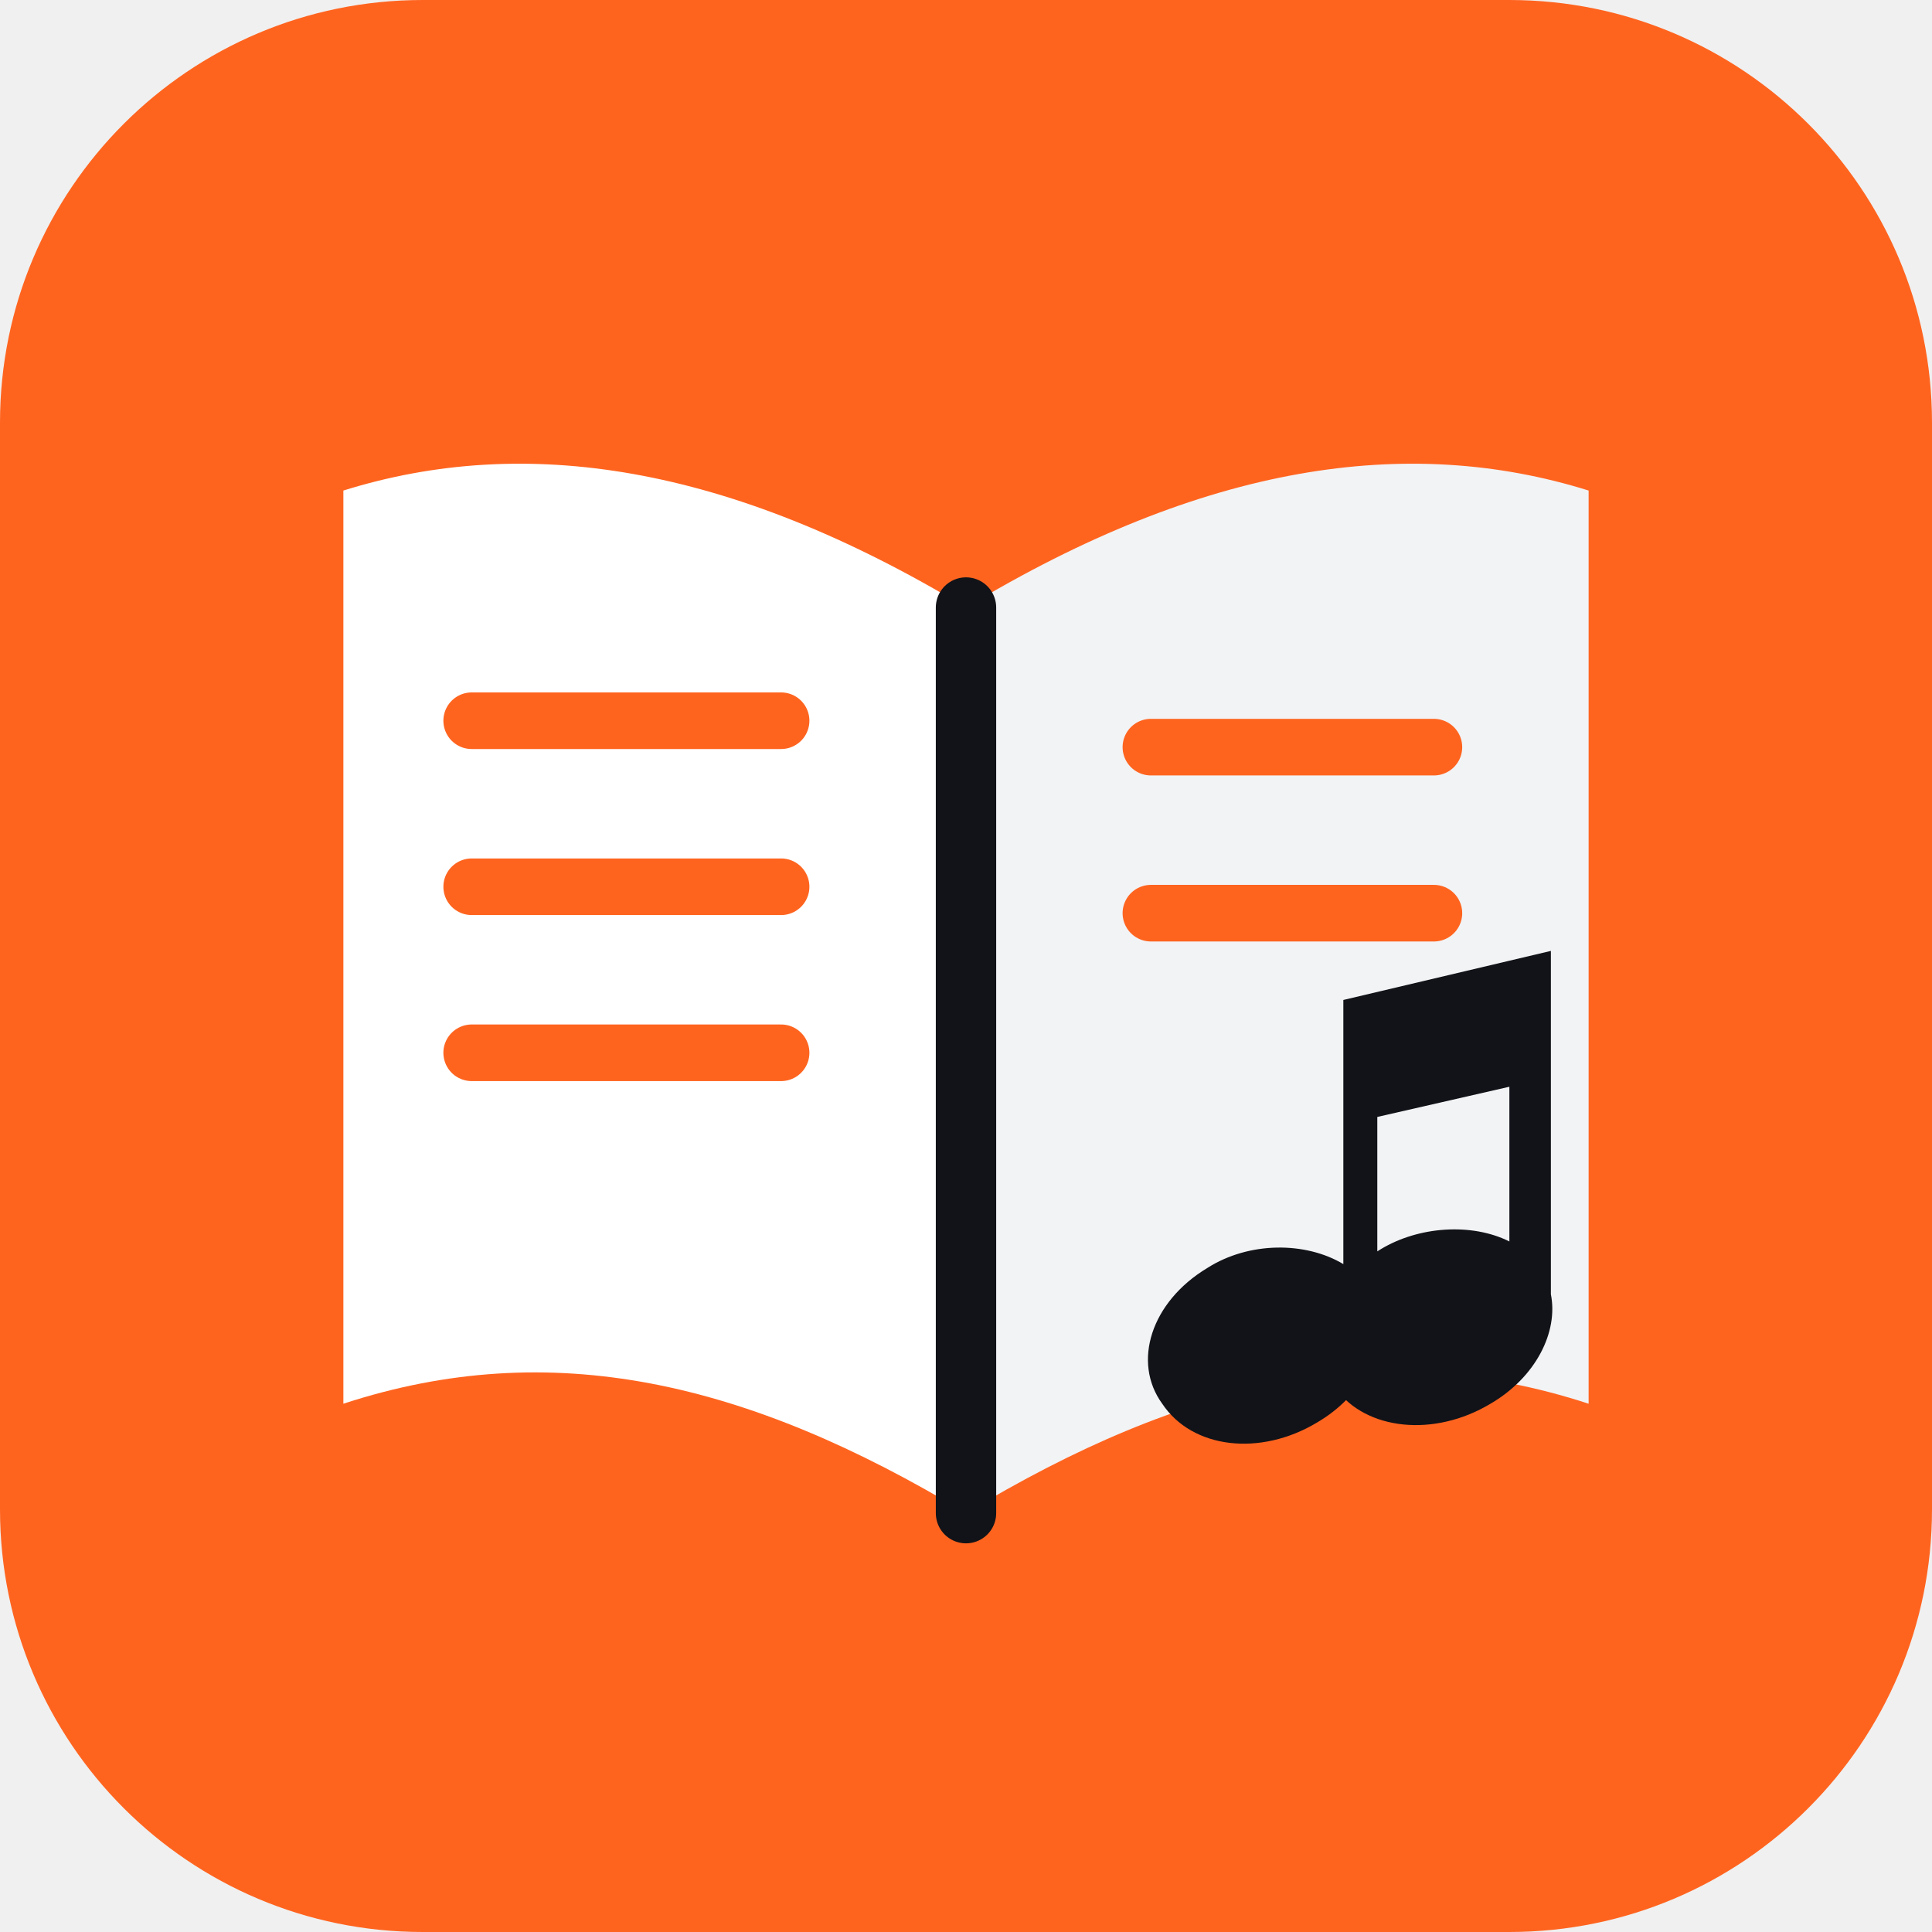
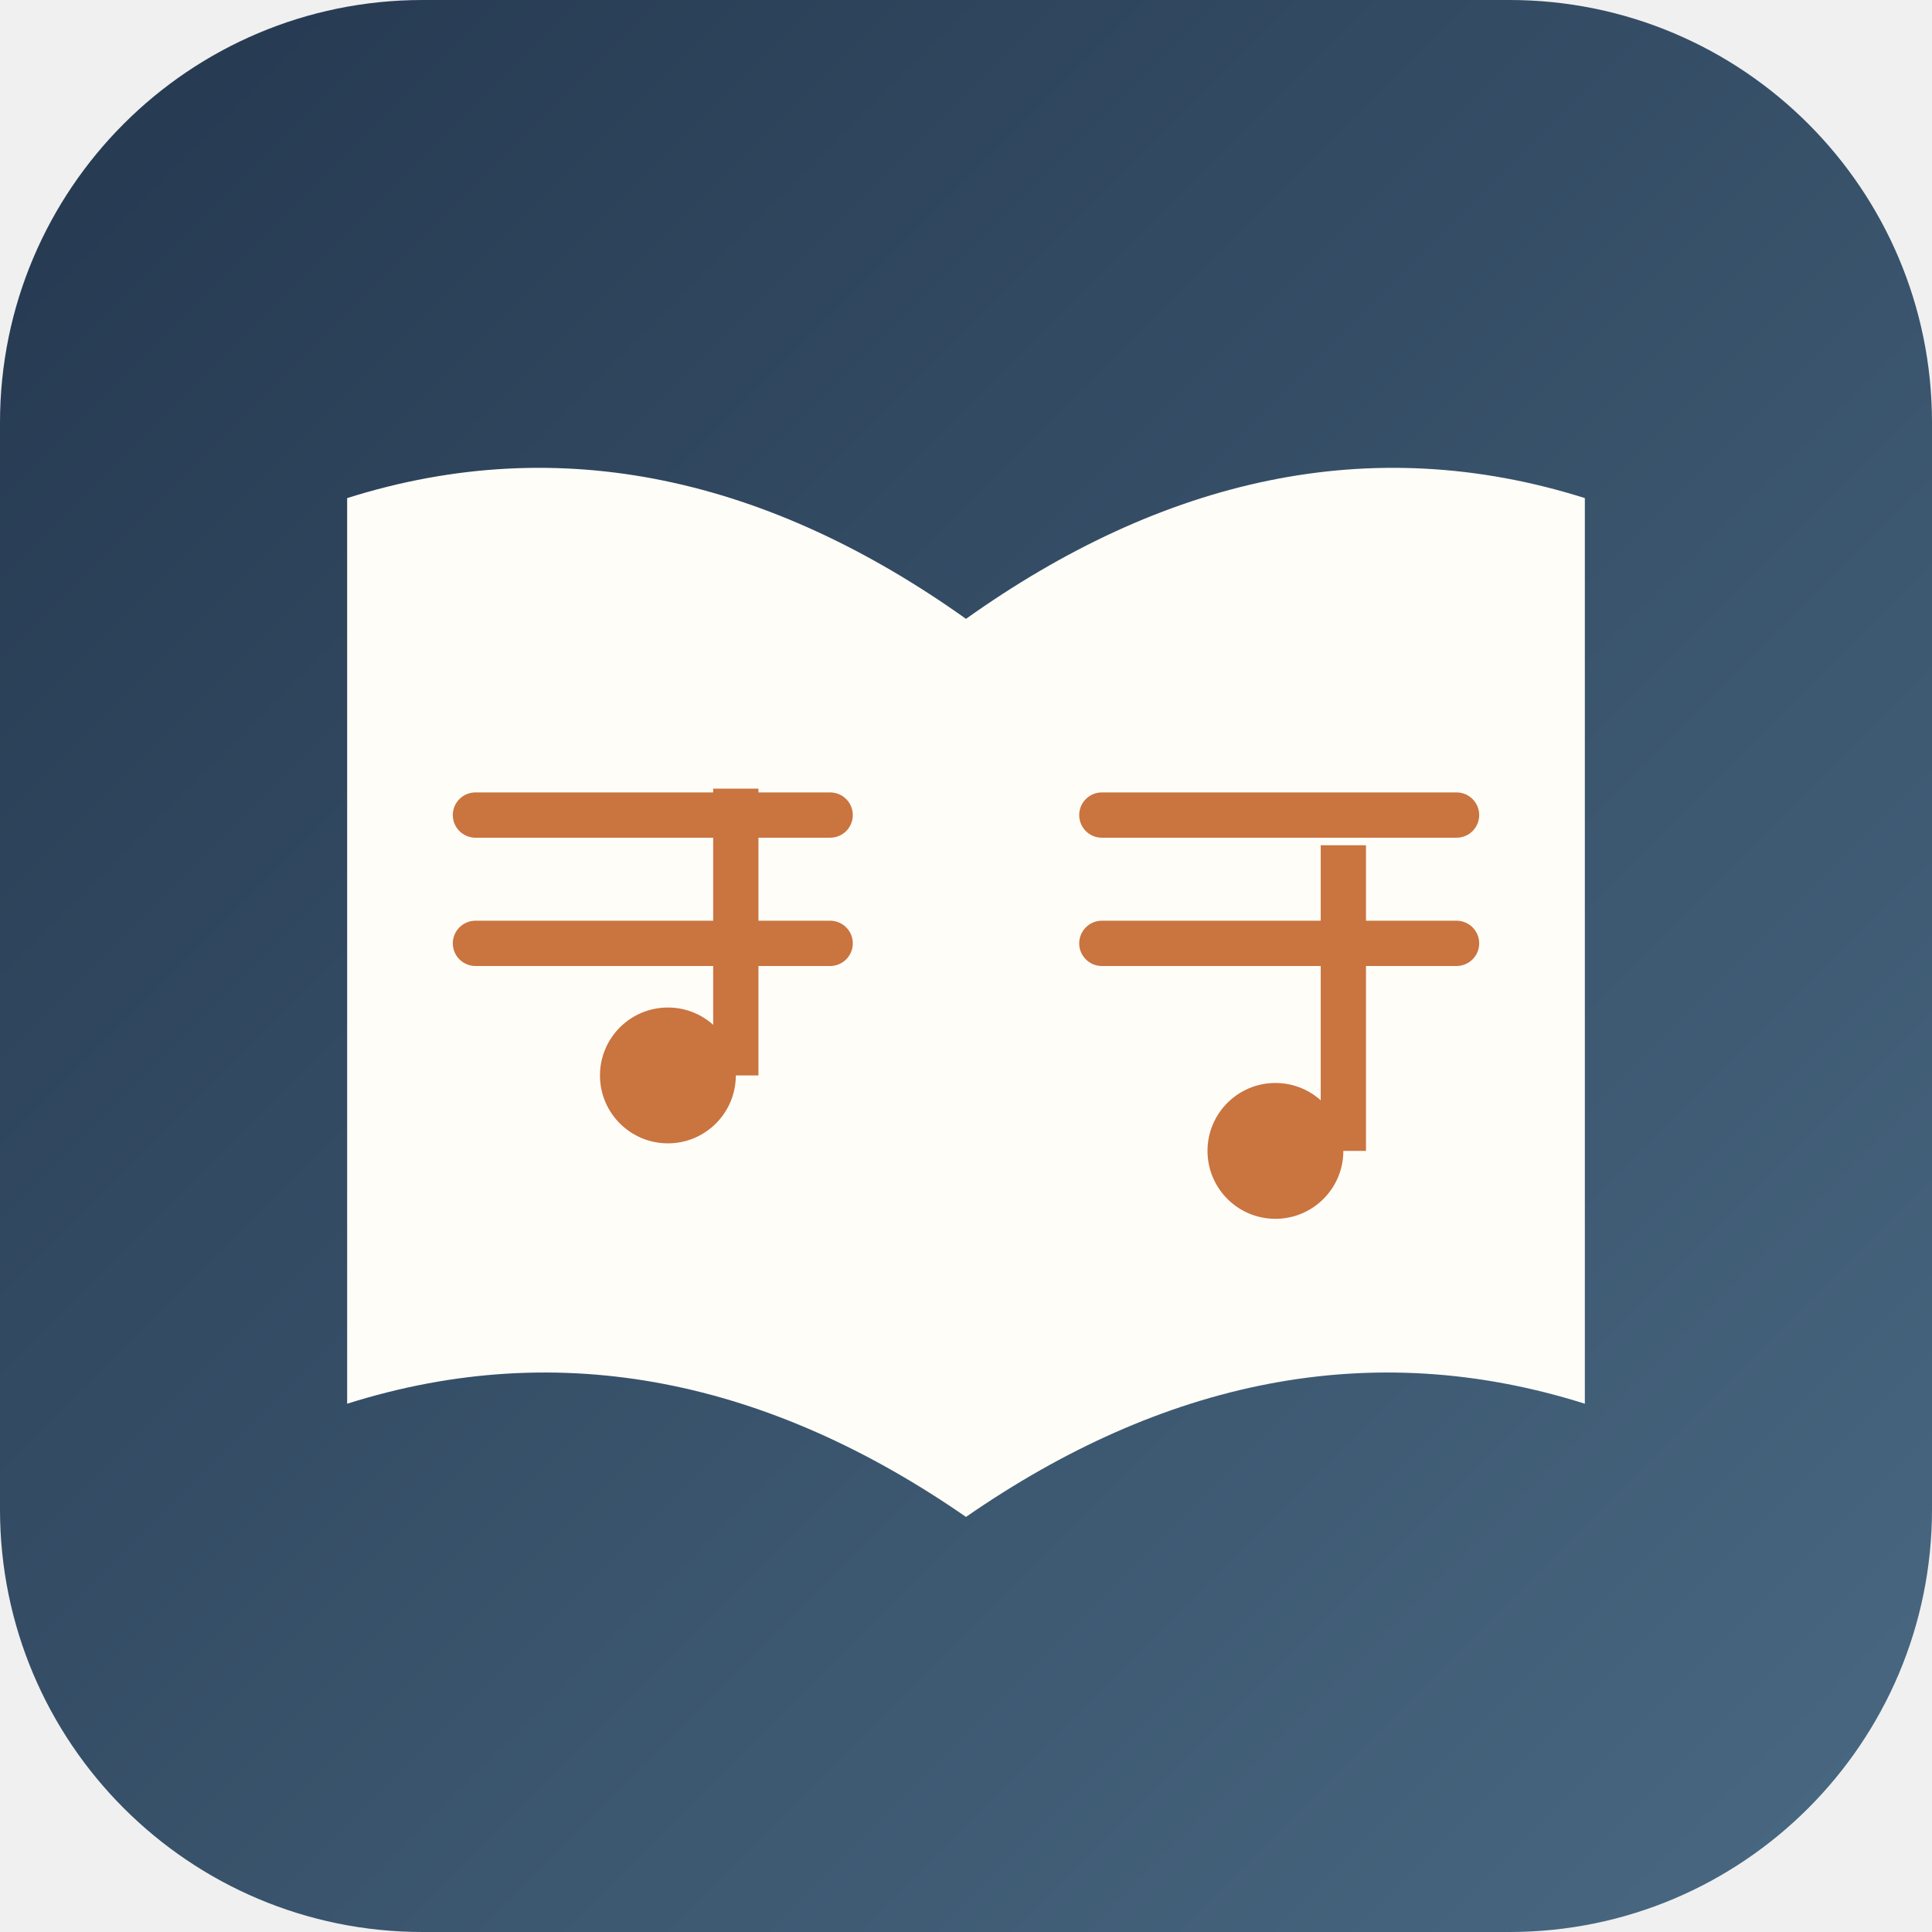
<svg xmlns="http://www.w3.org/2000/svg" viewBox="0 0 512 512">
-   <rect width="512" height="512" rx="112" fill="#ff641f" />
-   <path d="M91 130c48-15 102-7 165 31v240c-58-35-110-47-165-29V130Z" fill="#fff" />
-   <path d="M421 130c-48-15-102-7-165 31v240c58-35 110-47 165-29V130Z" fill="#f2f3f5" />
-   <path d="M256 161v240" stroke="#111318" stroke-width="16" stroke-linecap="round" />
-   <path d="M125 191h82M125 235h82M125 279h82M305 198h75M305 242h75" stroke="#ff641f" stroke-width="15" stroke-linecap="round" />
-   <path d="M356 274v61c-10-6-25-6-36 1-15 9-20 25-12 36 8 12 26 14 41 5 12-7 18-19 16-29v-52l35-8v41c-10-5-24-4-34 2-15 9-20 25-12 37 8 11 26 13 41 4 12-7 18-19 16-29v-91l-55 13Z" fill="#111318" />
+   <defs>
+     <linearGradient id="g" x1="0" y1="0" x2="1" y2="1">
+       <stop stop-color="#24384f" />
+       <stop offset="1" stop-color="#4a6983" />
+     </linearGradient>
+   </defs>
+   <rect width="512" height="512" rx="112" fill="url(#g)" />
+   <path d="M92 132c57-18 112-5 164 32v238c-52-36-107-48-164-30V132Zm328 0c-57-18-112-5-164 32v238c52-36 107-48 164-30V132Z" fill="#fffdf8" />
+   <g fill="none" stroke="#ca7440" stroke-width="12" stroke-linecap="round">
+     <path d="M126 216h94M126 250h94M292 216h94M292 250h94" />
+   </g>
+   <g fill="#ca7440">
+     <circle cx="177" cy="285" r="18" />
+     <path d="M189 285v-76h12v76Z" />
+     <circle cx="338" cy="305" r="18" />
+     <path d="M350 305v-81h12v81Z" />
+   </g>
</svg>
